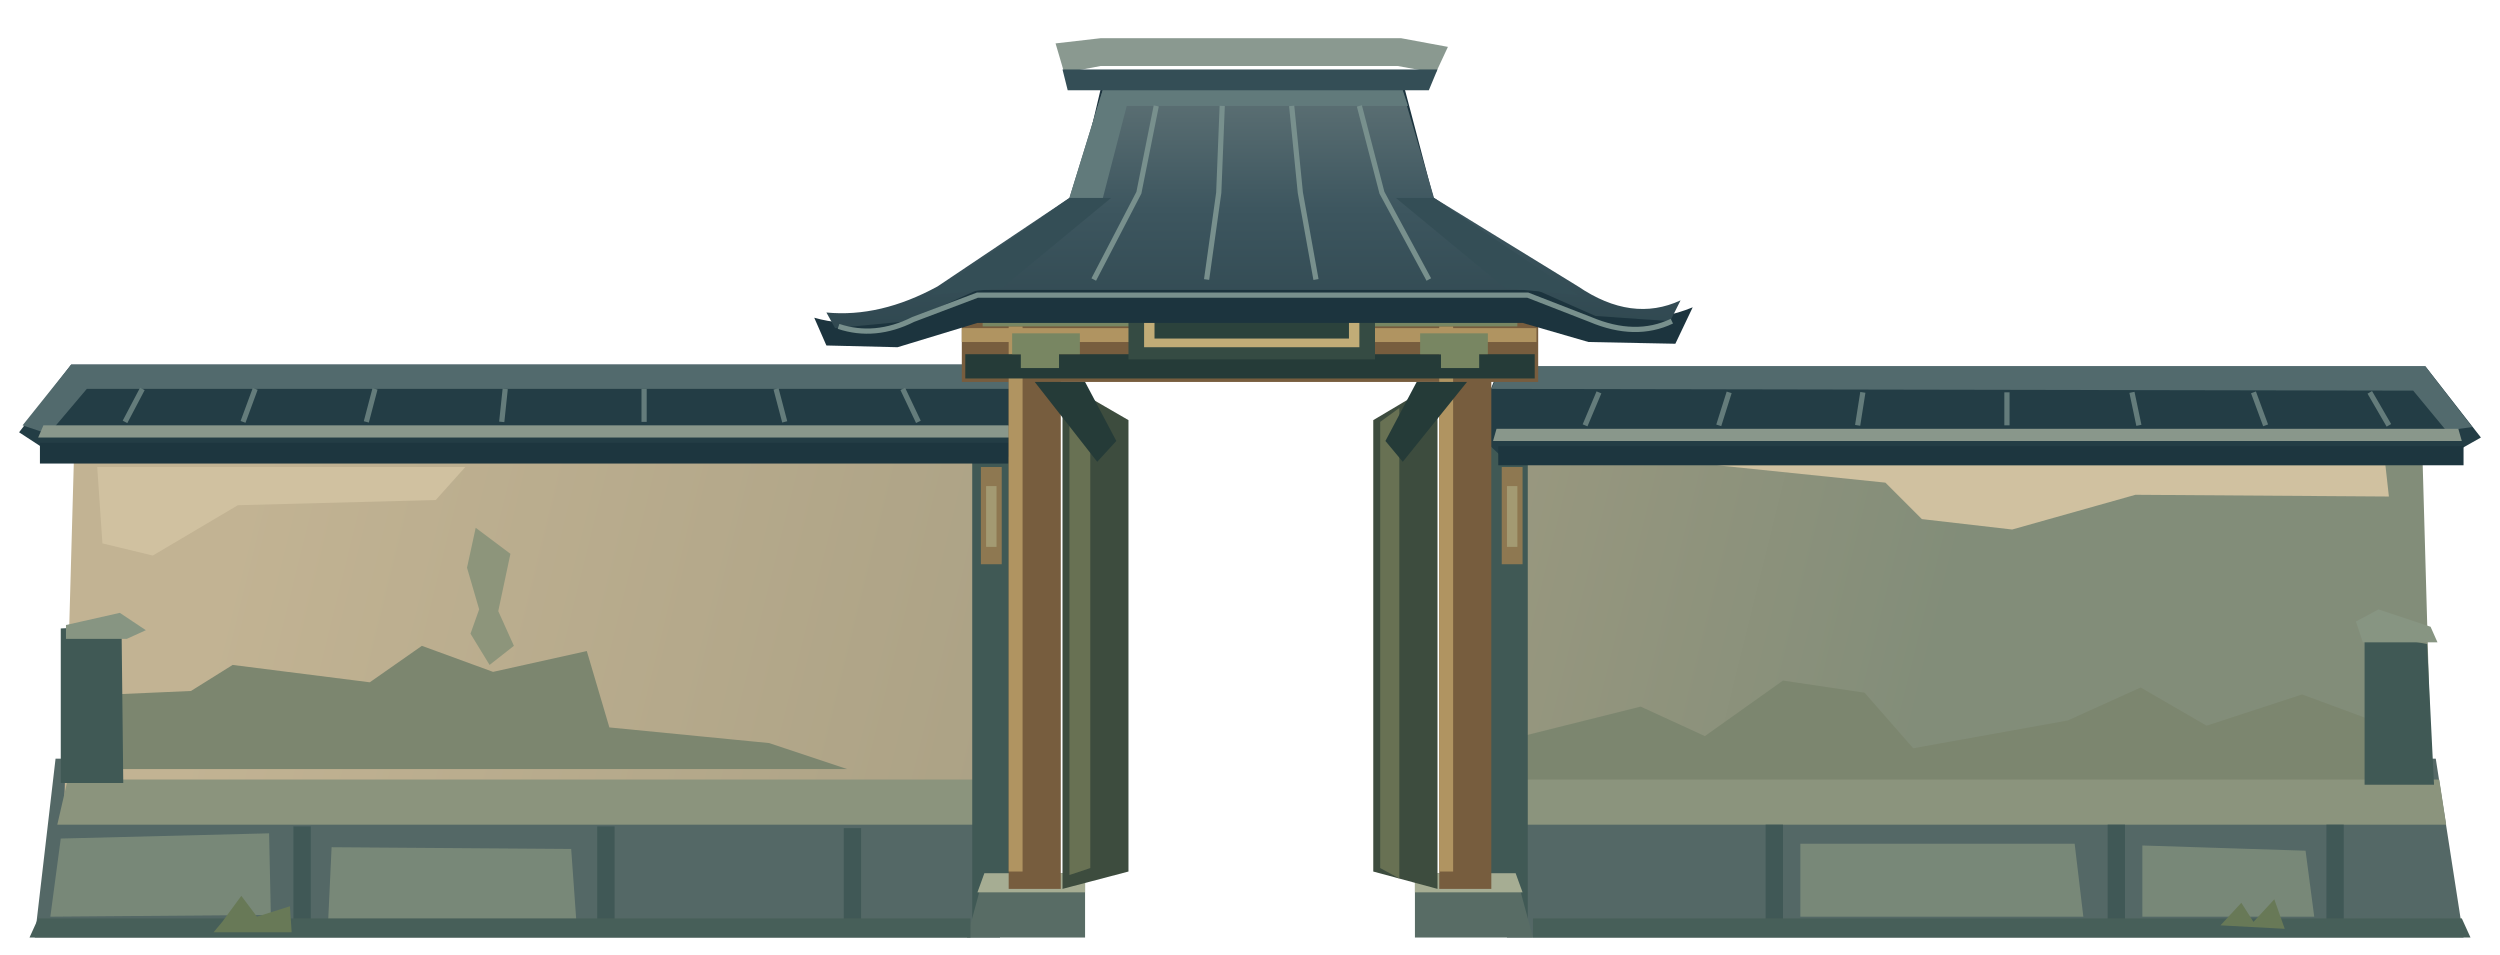
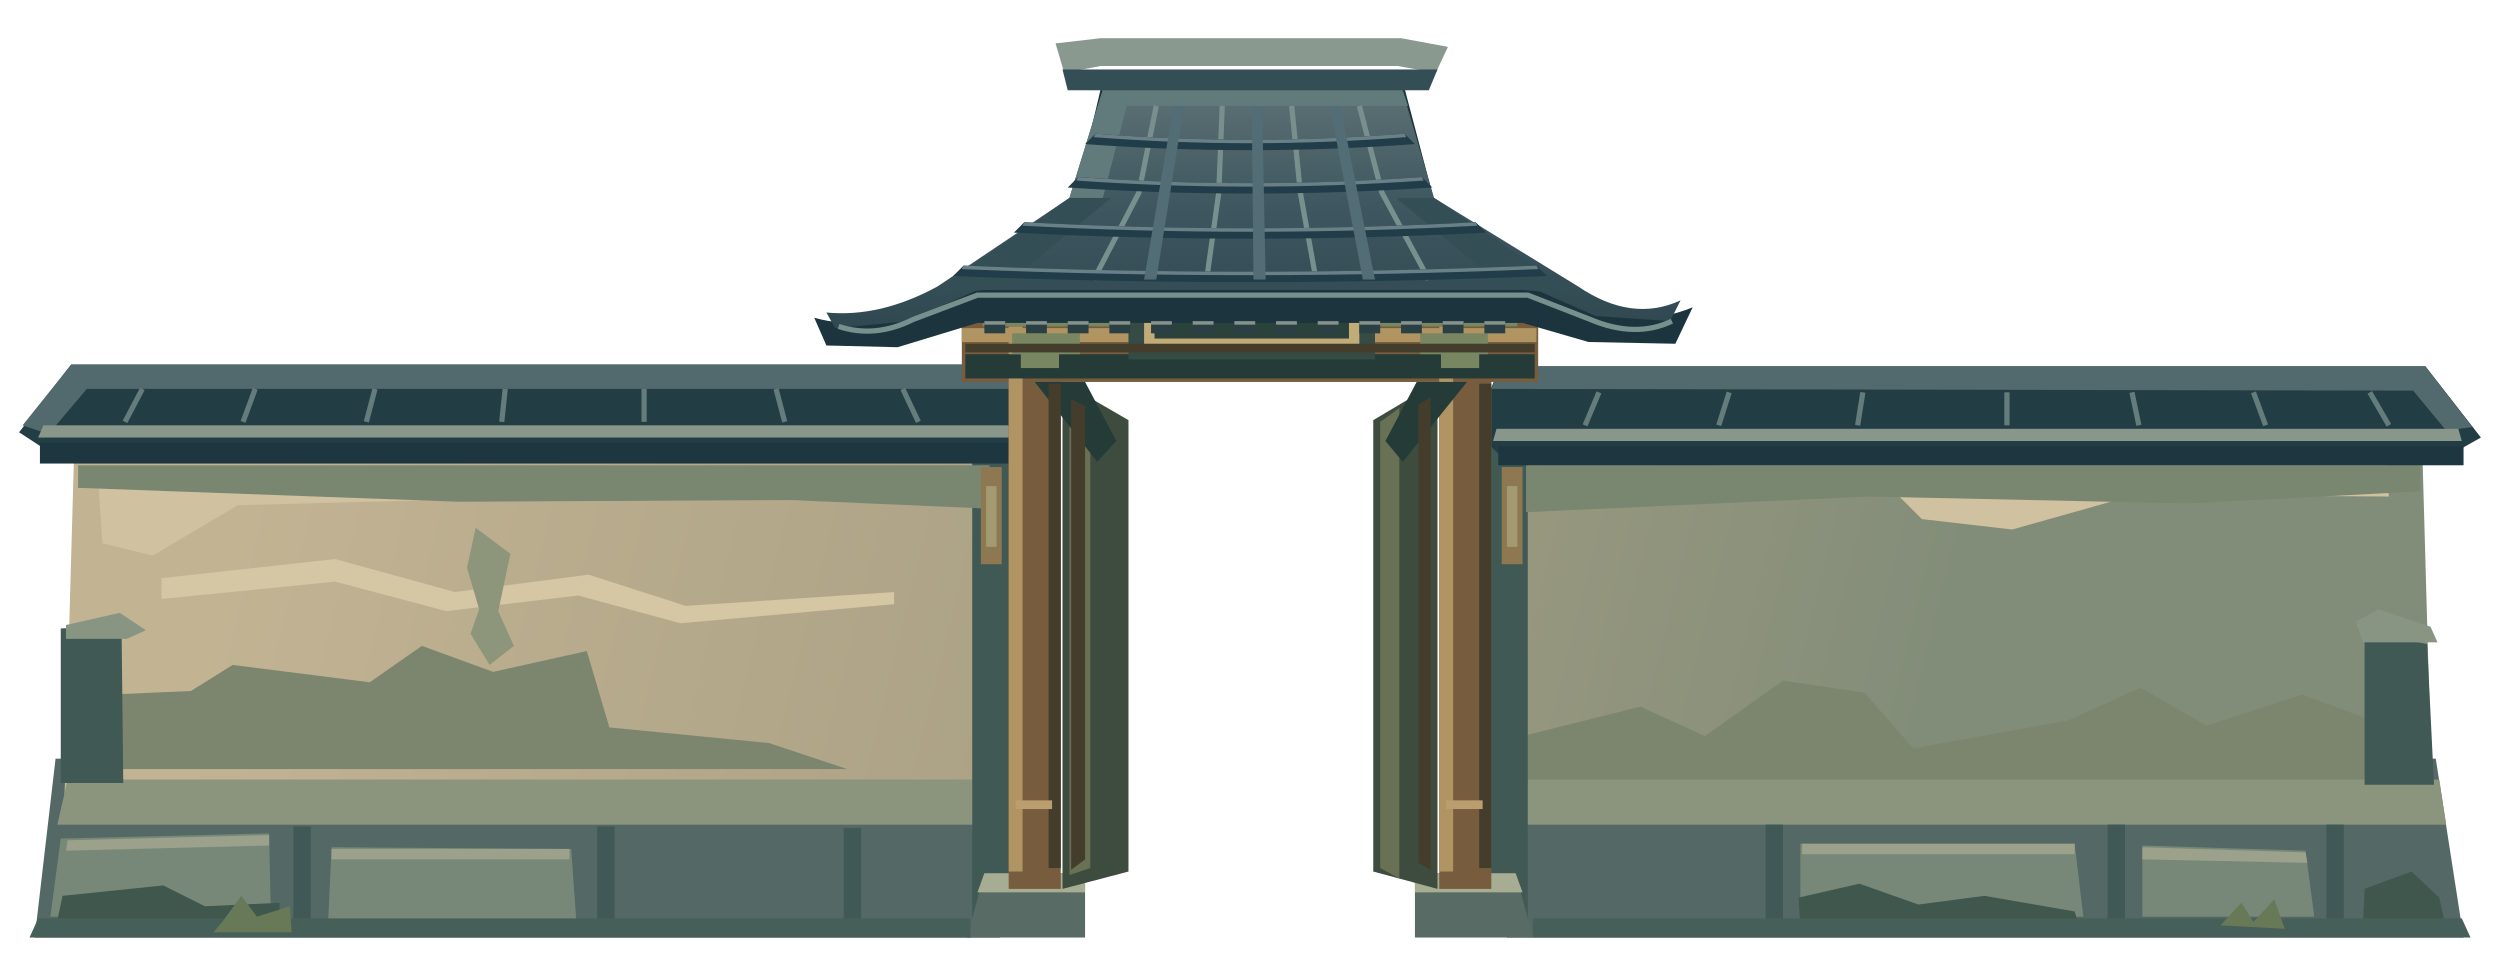
<svg xmlns="http://www.w3.org/2000/svg" viewBox="-720 -540 1440 550">
  <defs>
    <linearGradient id="office-plaster" x1="-570" y1="-294" x2="370" y2="-62" gradientUnits="userSpaceOnUse">
      <stop offset="0" stop-color="#c2b393" />
      <stop offset="0.55" stop-color="#a89f83" />
      <stop offset="1" stop-color="#828d79" />
    </linearGradient>
    <linearGradient id="office-roof" x1="0" y1="-509" x2="0" y2="-323" gradientUnits="userSpaceOnUse">
      <stop offset="0" stop-color="#67797b" />
      <stop offset="0.48" stop-color="#3d565f" />
      <stop offset="1" stop-color="#2b434b" />
    </linearGradient>
  </defs>
  <g id="plaster-wall-and-stone-skirt">
    <path fill="#546866" d="M-688-103H-144V0H-700Z M148-103H683L699 0H148Z" />
    <path fill="url(#office-plaster)" d="M-677-291H-143V-78L-683-76Z M149-289H675L681-77H149Z" />
    <path fill="#7c866f" d="M-678-139L-610-142L-586-157L-507-147L-477-168L-436-153L-382-165L-369-121L-277-112L-232-97H-677Z M149-114L225-133L262-116L307-148L354-141L382-109L471-125L513-144L551-122L606-140L679-113V-78H149Z" />
    <path fill="#d0c1a0" d="M-664-271L-452-271L-469-252L-583-249L-632-220L-661-227Z M269-272H654L656-254L510-255L439-235L387-241L366-262Z" />
    <path fill="#8b947d" d="M-681-91H-146V-65H-687Z M150-91H685L689-65H150Z" />
    <path fill="#405856" d="M-551-64H-541V-6H-551Z M-376-64H-366V-7H-376Z M-234-63H-224V-8H-234Z M297-65H307V-7H297Z M494-65H504V-8H494Z M620-65H630V-8H620Z" />
    <path fill="#788878" d="M-685-57L-565-60L-564-13L-691-12Z M-529-52L-391-51L-388-9H-531Z M317-54L475-54L480-12H317Z M514-53L608-50L613-12H514Z" />
    <path fill="#405955" d="M-685-178L-650-180L-649-89H-685Z M-160-291H-135V-6H-160Z M135-290H160V-6H135Z M642-176L678-169L682-88H642Z" />
    <path fill="#879582" d="M-682-180L-651-187L-636-177L-647-172H-682Z M637-182L650-189L680-179L684-170H641Z" />
+     <g id="recessed-plaster-and-large-stone-courses">
+       <path fill="#798670" d="M-675-272H-150V-247L-265-252L-456-251L-675-259Z M159-272H674V-257L541-250L356-254L159-245Z" />
+       <path fill="#d5c6a4" d="M-627-207L-527-218L-458-199L-381-209L-325-191L-205-199V-192L-328-181L-387-197L-463-188L-527-205L-627-195Z" />
+       <path fill="#9ba18a" d="M-681-56L-565-59L-565-53L-682-50Z M-529-51H-392V-45H-529Z M318-54H475L475-48H318Z M514-52L608-49L609-43L514-45Z" />
+       <path fill="#40574d" d="M-684-24L-626-30L-602-18L-559-20L-559-5H-688Z M316-23L351-31L385-19L423-24L475-15L478-5H317Z M642-28L669-38L685-23L689-5H641Z" />
+     </g>
  </g>
  <g id="wall-tile-coping">
    <path fill="#233d45" d="M-709-291L-679-330H-140L-124-292L-142-274H-683Z M129-292L144-329H677L709-288L686-275H147Z" />
    <path fill="#526a6d" d="M-707-295L-679-330H-140L-134-316H-670L-692-290Z M139-316L145-329H677L704-294L689-292L670-315Z" />
    <path fill="#89978b" d="M-695-295H-139L-137-288H-698Z M142-293H696L698-286H140Z" />
    <path fill="#1d363f" d="M-697-285H-139V-273H-697Z M143-283H699V-272H143Z" />
    <path fill="none" stroke="#647c7b" stroke-width="3" d="M-638-316L-648-297 M-573-316L-580-297 M-504-316L-509-297 M-429-316L-431-297 M-349-316V-297 M-273-316L-268-297 M-200-316L-191-297 M201-314L193-295 M276-314L270-295 M353-314L350-295 M436-314V-295 M508-314L512-295 M578-314L585-295 M645-314L656-295" />
  </g>
  <g id="raised-timber-gate-frame">
    <path fill="#586c65" d="M-153-37H-95V0H-163Z M95-37H153L163 0H95Z" />
    <path fill="#a6ad93" d="M-153-37H-95V-26H-157Z M95-37H153L157-26H95Z" />
    <path fill="#775d3e" d="M-139-363H-109V-28H-139Z M109-363H139V-28H109Z M-166-357H166V-320H-166Z" />
    <path fill="#b09461" d="M-139-352H-131V-38H-139Z M109-352H117V-38H109Z M-166-351H165V-343H-166Z" />
    <path fill="#3d4c3e" d="M-108-320L-70-298V-38L-108-28Z M71-298L108-320V-28L71-38Z" />
    <path fill="#687153" d="M-104-312L-92-305V-40L-104-36Z M75-297L86-305V-34L75-40Z" />
    <path fill="#253b38" d="M-164-336H164V-322H-164Z M-124-320L-95-320L-77-286L-88-274Z M96-320H125L88-274L78-286Z" />
    <path fill="#788662" d="M-154-361H154V-352H-154Z M-137-348H-98V-336H-110V-328H-132V-336H-137Z M98-348H137V-336H132V-328H110V-336H98Z" />
    <path fill="#354b43" d="M-70-369H72V-333H-70Z" />
    <path fill="#c1ac77" d="M-61-362H63V-340H-61Z" />
    <path fill="#2b423c" d="M-55-357H57V-345H-55Z" />
    <path fill="#8e7851" d="M-155-271H-143V-215H-155Z M145-271H157V-215H145Z" />
    <path fill="#a39a72" d="M-152-260H-146V-225H-152Z M148-260H154V-225H148Z" />
+     <path fill="#443d2c" d="M-116-319H-109V-40H-116Z M132-319H139V-40H132Z M-164-342H164V-337H-164Z M-103-310L-95-306V-45L-103-39Z M97-307L104-311V-39L97-43Z" />
+     <path fill="#bb9e6e" d="M-135-79H-114V-74H-135Z M113-79H134V-74H113Z" />
  </g>
  <g id="entry-roof-and-eaves">
    <path fill="#1c343e" d="M-251-357Q-220-348-184-367L-102-421L-85-493H88L107-421L189-367Q221-349 255-363L245-342L195-343L157-354H-157L-203-340L-244-341Z" />
    <path fill="url(#office-roof)" d="M-244-360Q-213-357-180-375L-104-426L-83-494H86L106-426L189-375Q220-354 248-367L242-355L199-358L165-373H-157L-197-355L-239-351Z" />
    <path fill="#617a7b" d="M-104-426L-83-494H86L91-479H-71L-85-425Z" />
    <path fill="#8a9990" d="M-112-515L-86-518H87L114-513L107-498L85-502H-86L-107-498Z" />
    <path fill="#344e56" d="M-108-500H108L103-488H-105Z M-104-426L-80-426L-143-374L-184-370Z M106-426L84-426L147-374L189-370Z" />
    <path fill="none" stroke="#78908d" stroke-width="3" d="M-54-479L-64-429L-90-379 M-16-479L-18-429L-25-379 M24-479L29-429L38-379 M63-479L76-429L103-379 M-237-352Q-216-345-194-356L-157-370H160L196-356Q222-345 243-355" />
+     <g id="overlapping-ceramic-tile-courses">
+       <path fill="#213d49" d="M-89 -463Q0 -456 89 -463L95 -457Q0 -450 -95 -457Z M-99 -438Q0 -431 99 -438L105 -432Q0 -425 -105 -432Z M-130 -412Q0 -405 130 -412L136 -406Q0 -399 -136 -406Z M-165 -387Q0 -380 165 -387L171 -381Q0 -374 -171 -381Z" />
+       <path fill="#698087" d="M-89 -463Q0 -456 89 -463L90 -461Q0 -454 -90 -461Z M-99 -438Q0 -431 99 -438L100 -436Q0 -429 -100 -436Z M-130 -412Q0 -405 130 -412L131 -410Q0 -403 -131 -410Z M-165 -387Q0 -380 165 -387L166 -385Q0 -378 -166 -385Z" />
+       <path fill="#526d75" d="M-44 -479L-61 -379L-54 -379L-38 -479Z M1 -479L2 -379L9 -379L7 -479Z M46 -479L65 -379L72 -379L52 -479Z" />
+       <path fill="#2b4045" d="M-153 -355h12v7h-12Z M-129 -355h12v7h-12Z M-105 -355h12v7h-12Z M-81 -355h12v7h-12Z M-57 -355h12v7h-12Z M-33 -355h12v7h-12Z M-9 -355h12v7h-12Z M15 -355h12v7h-12Z M39 -355h12v7h-12Z M63 -355h12v7h-12Z M87 -355h12v7h-12Z M111 -355h12v7h-12Z M135 -355h12v7h-12Z" />
+       <path fill="#87928a" d="M-153 -355h12v2h-12Z M-129 -355h12v2h-12Z M-105 -355h12v2h-12Z M-81 -355h12v2h-12Z M-57 -355h12v2h-12Z M-33 -355h12v2h-12Z M-9 -355h12v2h-12Z M15 -355h12v2h-12Z M39 -355h12v2h-12Z M63 -355h12v2h-12Z M87 -355h12v2h-12Z M111 -355h12v2h-12Z M135 -355h12v2h-12Z" />
+     </g>
  </g>
  <g id="ground-seam-and-single-repair">
    <path fill="#475f59" d="M-698-11H-161V0H-703Z M163-11H698L703 0H163Z" />
    <path fill="#687957" d="M-592-9L-581-24L-572-12L-553-18L-552-3H-597Z M559-7L571-20L578-9L590-22L596-5Z" />
    <path fill="#8d957b" d="M-446-236L-426-221L-433-188L-424-168L-438-157L-449-175L-444-189L-451-213Z" />
  </g>
</svg>
